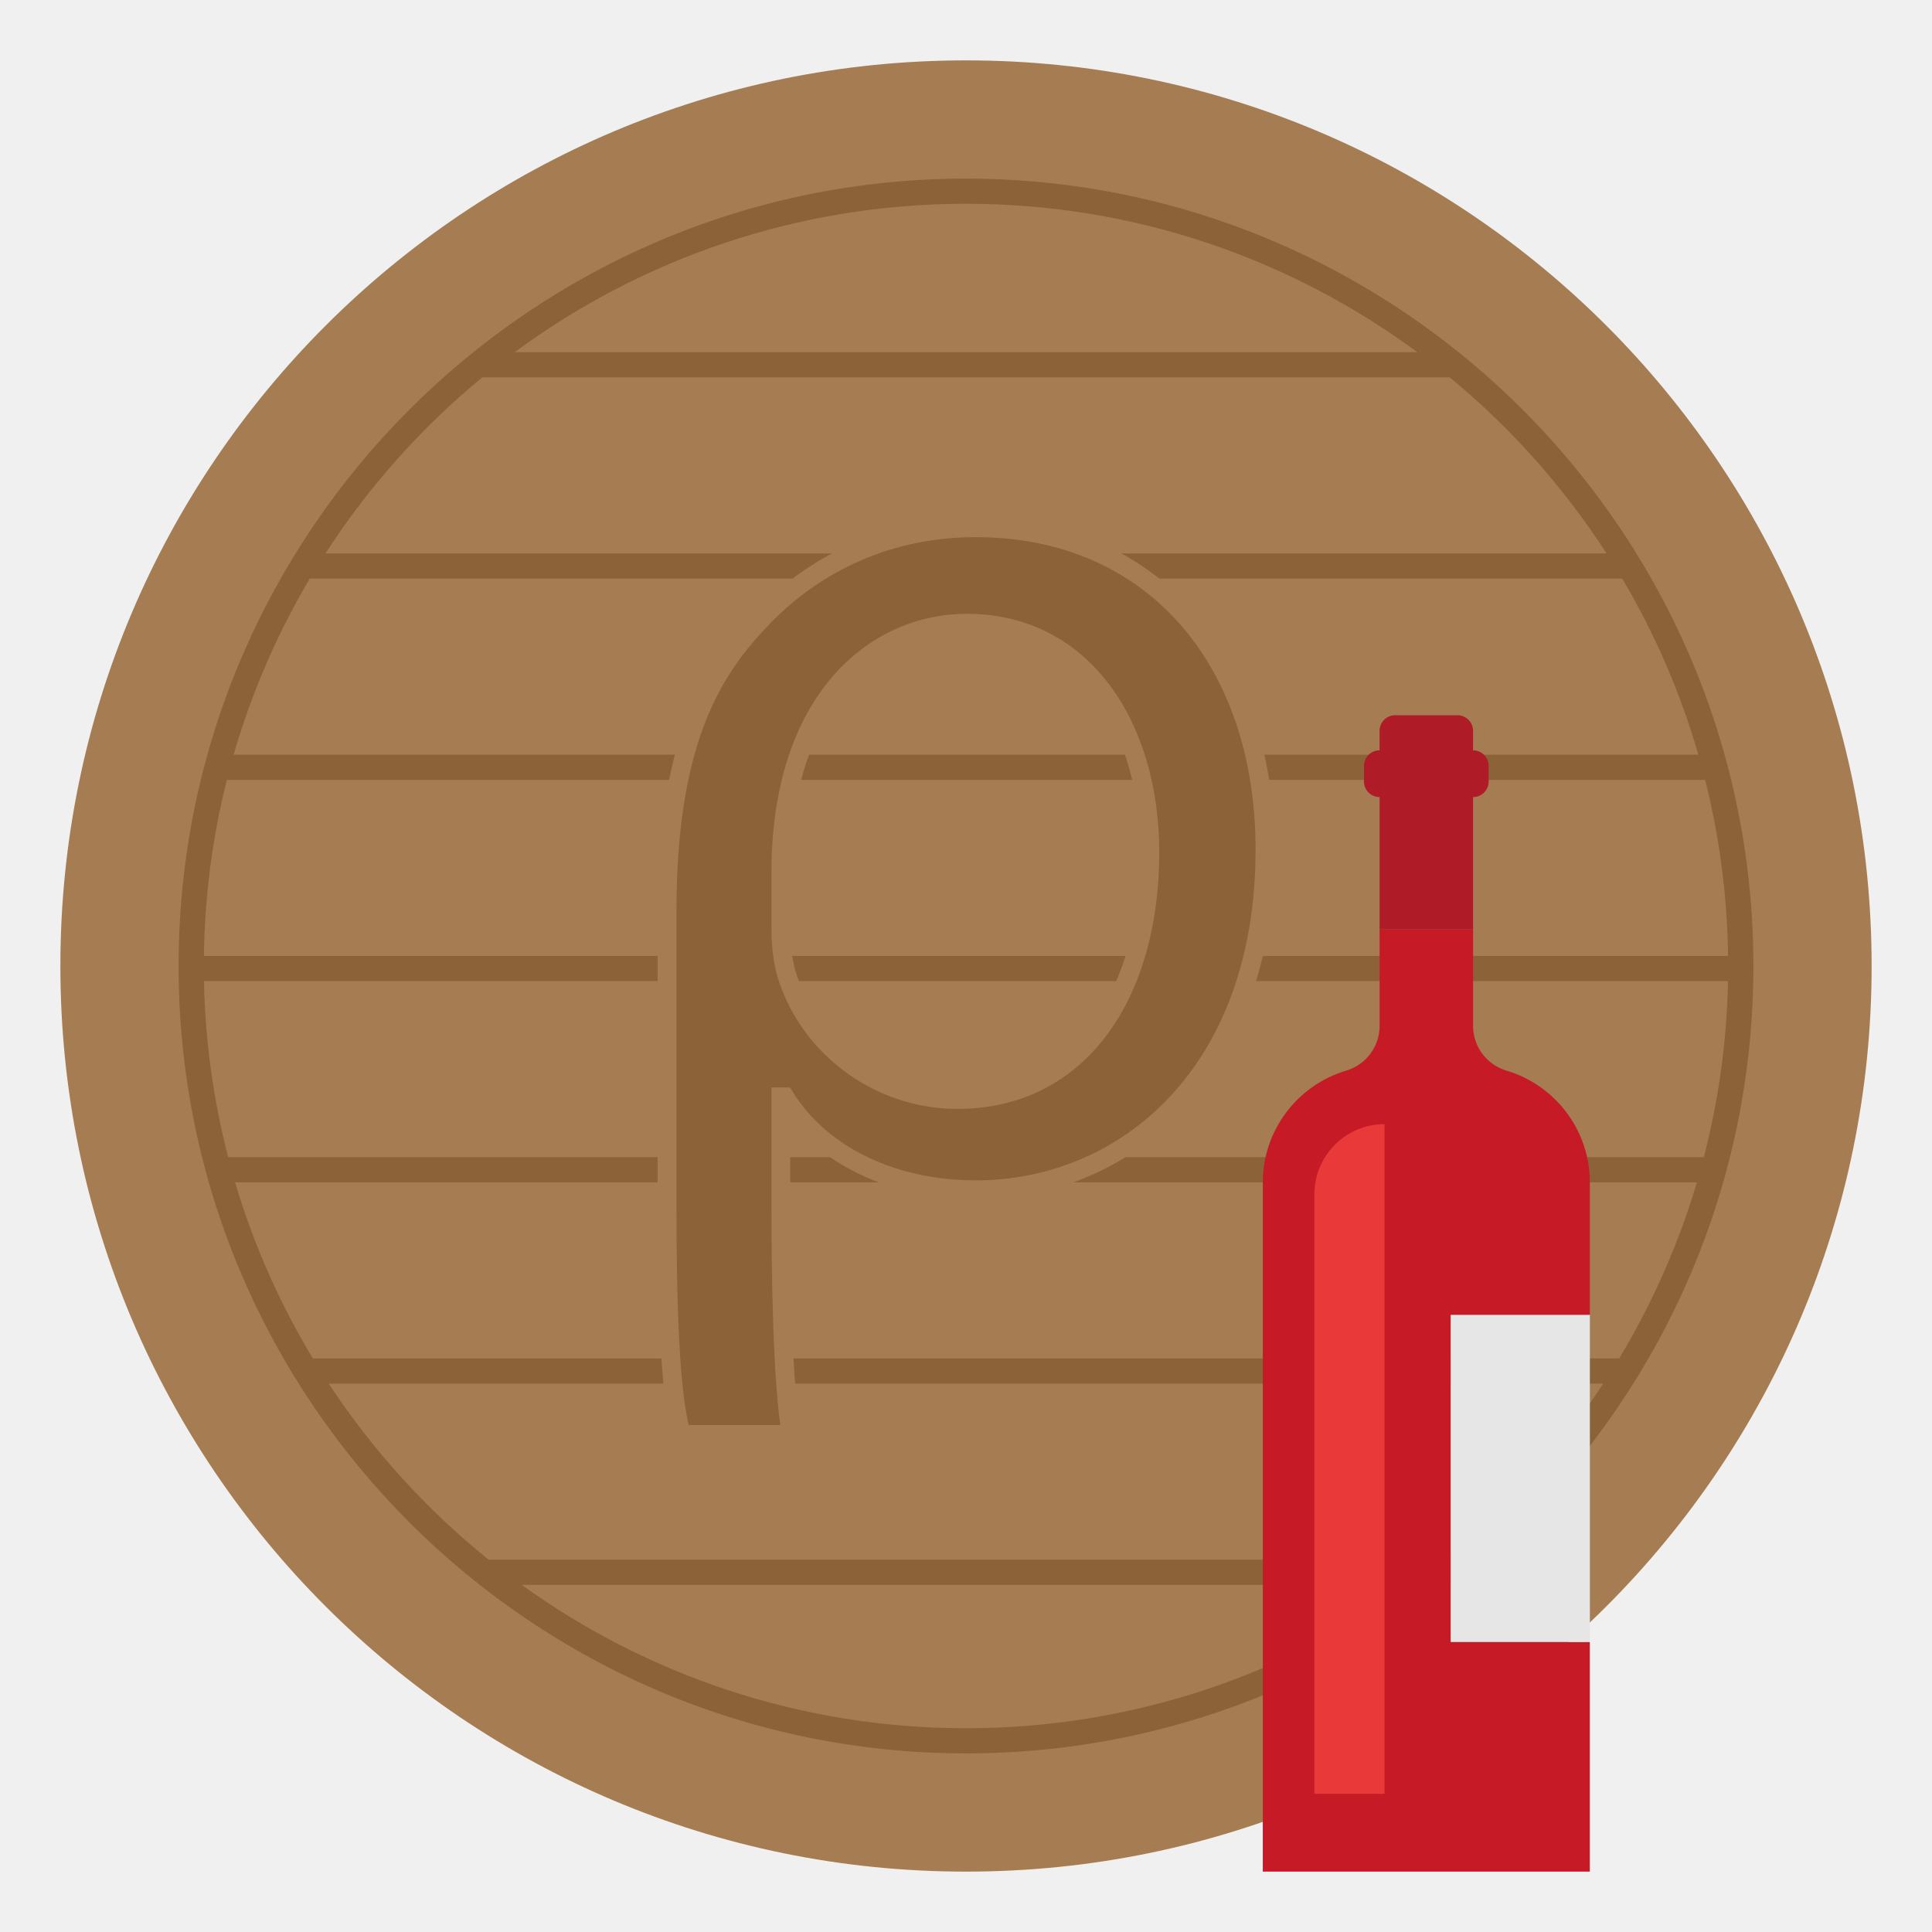
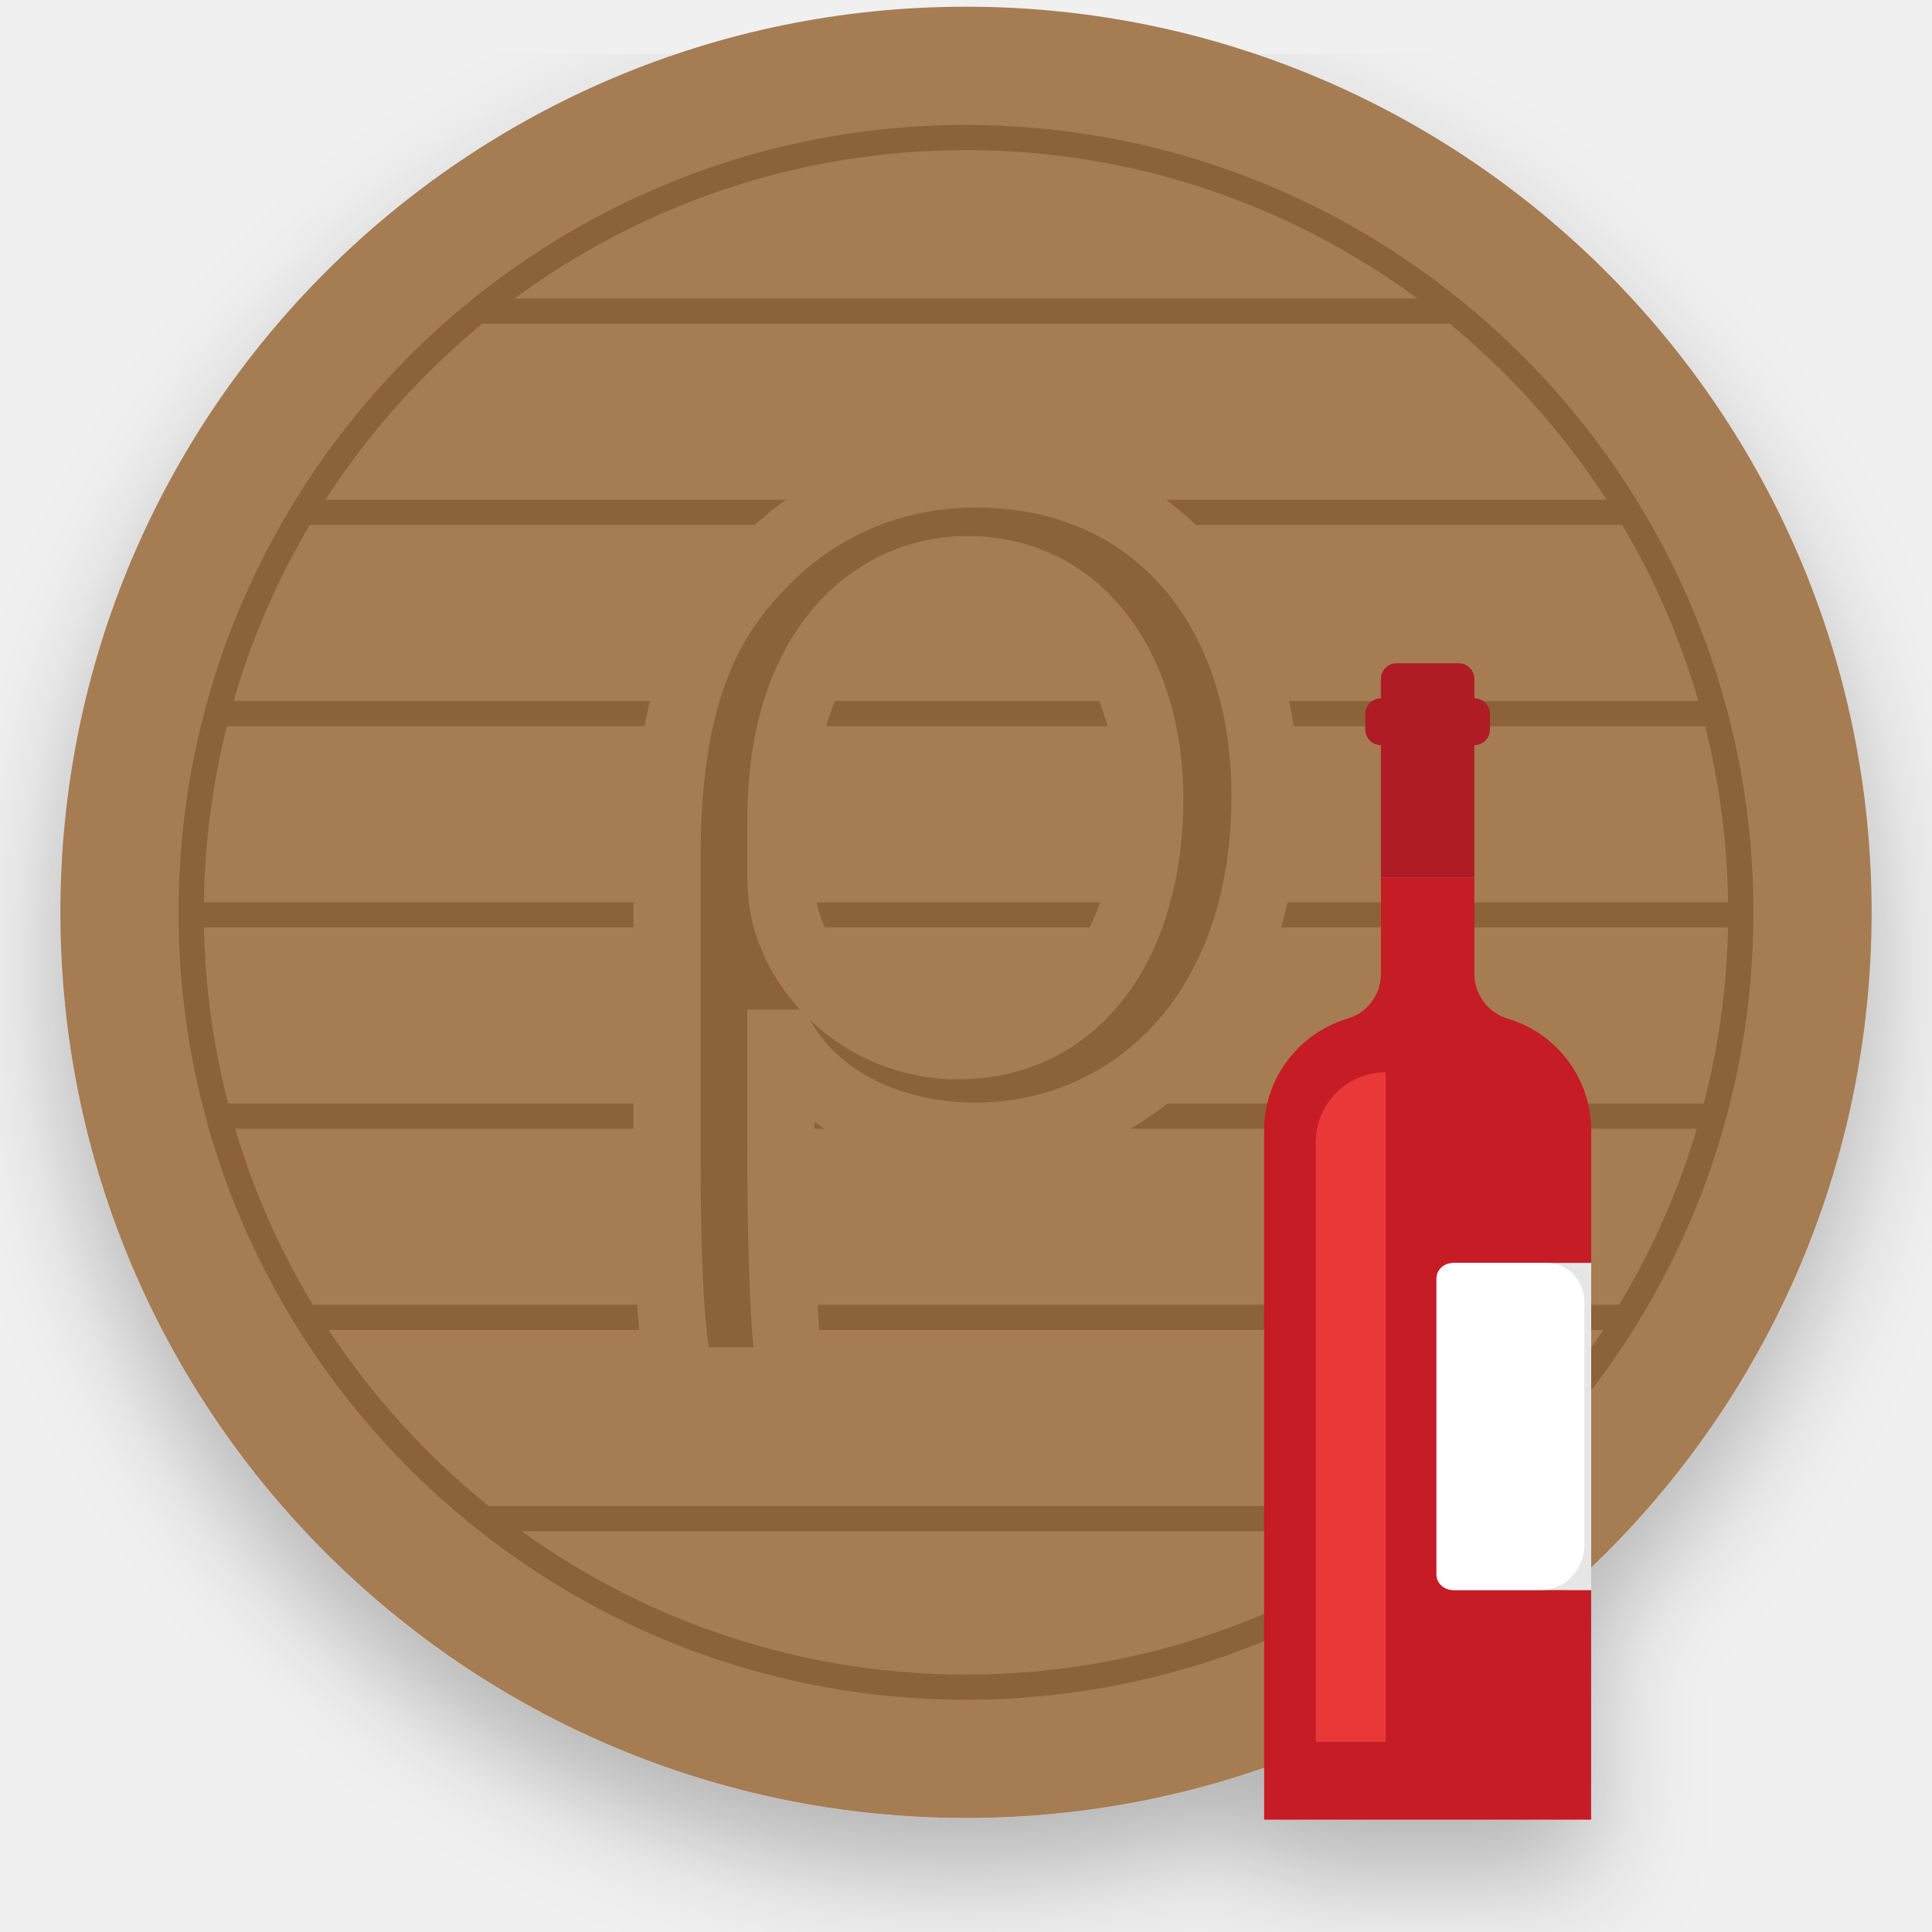
- <svg xmlns="http://www.w3.org/2000/svg" width="512" height="512" viewBox="0 0 512 512" fill="none">
-   <path d="M256 496C388.548 496 496 388.548 496 256C496 123.452 388.548 16 256 16C123.452 16 16 123.452 16 256C16 388.548 123.452 496 256 496Z" fill="#A67C52" />
-   <path d="M386.667 93.44V93.333H386.533C350.76 64.573 305.36 47.333 256 47.333C140.947 47.333 47.333 140.947 47.333 256C47.333 371.053 140.947 464.667 256 464.667C371.053 464.667 464.667 371.053 464.667 256C464.667 190.36 434.2 131.72 386.667 93.44ZM256 54C300.733 54 342.107 68.627 375.613 93.333H136.387C169.893 68.627 211.267 54 256 54ZM127.813 100H384.187C400.333 113.293 414.373 129.04 425.76 146.667H86.24C97.627 129.04 111.667 113.293 127.813 100ZM82.093 153.333H429.907C438.493 167.827 445.307 183.48 450.08 200H61.92C66.693 183.48 73.507 167.827 82.093 153.333ZM60.12 206.667H451.88C455.653 221.64 457.747 237.253 457.96 253.333H54.04C54.253 237.253 56.347 221.64 60.12 206.667ZM138.227 420H373.787C340.613 443.907 299.933 458 256.013 458C212.093 458 171.413 443.907 138.24 420H138.227ZM382.507 413.333H129.493C113.067 400.093 98.733 384.347 87.107 366.667H424.88C413.253 384.347 398.92 400.093 382.493 413.333H382.507ZM429.093 360H82.907C74.173 345.52 67.2 329.867 62.307 313.333H449.693C444.787 329.867 437.813 345.52 429.093 360ZM451.533 306.667H60.467C56.587 291.707 54.373 276.08 54.053 260H457.947C457.627 276.08 455.413 291.707 451.533 306.667Z" fill="#8C6239" />
-   <path d="M180.587 380.147C177.467 369.747 176.773 345.12 176.773 319.12V241.44C176.773 198.107 187.867 178.68 201.04 164.813C213.867 150.947 233.28 139.853 258.6 139.853C305.413 139.853 335.24 174.88 335.24 225.147C335.24 284.44 298.133 315.307 258.6 315.307C236.76 315.307 217.68 306.293 207.973 290.693H206.933V317.733C206.933 337.16 207.28 366.28 209.707 380.147H180.587ZM206.933 245.613C206.933 249.773 207.28 253.933 208.32 257.747C213.867 276.827 232.24 291.373 253.747 291.373C285.987 291.373 304.72 263.64 304.72 225.84C304.72 192.907 287.387 165.16 256.173 165.16C232.253 165.16 206.933 184.92 206.933 231.387V245.6V245.613Z" fill="#8C6239" stroke="#A67C52" stroke-width="5" stroke-miterlimit="10" />
-   <path d="M365.613 211.24V246.32H390.373V211.24C392.653 211.24 394.507 209.387 394.507 207.107V202.973C394.507 200.693 392.653 198.84 390.373 198.84V193.68C390.373 191.4 388.52 189.547 386.24 189.547H369.733C367.453 189.547 365.6 191.4 365.6 193.68V198.84C363.32 198.84 361.467 200.693 361.467 202.973V207.107C361.467 209.387 363.32 211.24 365.6 211.24H365.613Z" fill="#AF1B26" />
-   <path d="M384.453 435.133V348.467H421.333V313.387C421.333 299.36 412.013 287.52 399.213 283.72C393.973 282.16 390.373 277.333 390.373 271.867V246.333H365.613V271.867C365.613 277.333 362.027 282.16 356.773 283.72C343.987 287.52 334.653 299.373 334.653 313.387V496H421.32V435.133H384.44H384.453Z" fill="#C61A27" />
-   <path d="M421.333 348.467H384.453V435.133H421.333V348.467Z" fill="#E6E6E6" />
-   <path d="M366.907 297.907C356.653 297.907 348.333 306.227 348.333 316.48V475.373H366.907V297.907Z" fill="#EA3939" />
+ <svg xmlns="http://www.w3.org/2000/svg" width="144" height="144" viewBox="0 0 144 144" fill="none" style="overflow: visible;">
+   <g filter="url(#dropShadow)">
+     <path d="M72 135.5C109.279 135.5 139.5 105.279 139.5 68C139.5 30.721 109.279 0.5 72 0.5C34.721 0.5 4.5 30.721 4.5 68C4.5 105.279 34.721 135.5 72 135.5Z" fill="#A67C52" />
+     <path d="M108.75 22.28V22.25H108.712C98.651 14.161 85.882 9.312 72 9.312C39.641 9.312 13.312 35.641 13.312 68C13.312 100.359 39.641 126.688 72 126.688C104.359 126.688 130.688 100.359 130.688 68C130.688 49.539 122.119 33.046 108.75 22.28ZM72 11.188C84.581 11.188 96.218 15.301 105.641 22.25H38.359C47.782 15.301 59.419 11.188 72 11.188ZM35.947 24.125H108.053C112.594 27.864 116.543 32.292 119.745 37.25H24.255C27.457 32.292 31.406 27.864 35.947 24.125ZM23.089 39.125H120.911C123.326 43.201 125.243 47.604 126.585 52.25H17.415C18.758 47.604 20.674 43.201 23.089 39.125ZM16.909 54.125H127.091C128.153 58.336 128.741 62.727 128.801 67.25H15.199C15.259 62.727 15.848 58.336 16.909 54.125ZM38.876 114.125H105.128C95.797 120.849 84.356 124.812 72.004 124.812C59.651 124.812 48.21 120.849 38.88 114.125H38.876ZM107.58 112.25H36.42C31.8 108.526 27.769 104.098 24.499 99.125H119.497C116.228 104.098 112.196 108.526 107.576 112.25H107.58ZM120.683 97.25H23.317C20.861 93.177 18.9 88.775 17.524 84.125H126.476C125.096 88.775 123.135 93.177 120.683 97.25ZM126.994 82.25H17.006C15.915 78.043 15.293 73.647 15.203 69.125H128.798C128.707 73.647 128.085 78.043 126.994 82.25Z" fill="#8C6239" />
+     <path d="M50.79 102.916C49.913 99.991 49.718 93.065 49.718 85.752V63.905C49.718 51.717 52.838 46.254 56.543 42.353C60.15 38.453 65.61 35.334 72.731 35.334C85.898 35.334 94.287 45.185 94.287 59.322C94.287 75.999 83.85 84.68 72.731 84.68C66.589 84.68 61.223 82.145 58.493 77.757H58.2V85.362C58.2 90.826 58.298 99.016 58.98 102.916H50.79ZM58.2 65.079C58.2 66.249 58.298 67.418 58.59 68.491C60.15 73.857 65.318 77.948 71.367 77.948C80.434 77.948 85.703 70.148 85.703 59.517C85.703 50.255 80.828 42.451 72.049 42.451C65.322 42.451 58.2 48.008 58.2 61.077V65.075V65.079Z" fill="#8C6239" stroke="#A67C52" stroke-width="5" stroke-miterlimit="10" />
+     <path d="M102.926 55.539V65.405H109.89V55.539C110.532 55.539 111.053 55.017 111.053 54.376V53.214C111.053 52.572 110.532 52.051 109.89 52.051V50.6C109.89 49.959 109.369 49.438 108.728 49.438H104.085C103.444 49.438 102.923 49.959 102.923 50.6V52.051C102.282 52.051 101.76 52.572 101.76 53.214V54.376C101.76 55.017 102.282 55.539 102.923 55.539H102.926Z" fill="#AF1B26" />
+     <path d="M108.225 118.509V94.134H118.597V84.267C118.597 80.322 115.976 76.992 112.376 75.924C110.903 75.485 109.89 74.127 109.89 72.59V65.409H102.926V72.59C102.926 74.127 101.917 75.485 100.44 75.924C96.844 76.992 94.219 80.326 94.219 84.267V135.627H118.594V118.509H108.221H108.225Z" fill="#C61A27" />
+     <path d="M118.598 94.134H108.225V118.509H118.598V94.134Z" fill="#E6E6E6" />
+     <path d="M108.296 118.509H114.863C116.644 118.509 118.091 116.998 118.091 115.134V97.036C118.091 95.435 116.85 94.134 115.316 94.134H108.296C107.614 94.134 107.062 94.655 107.062 95.296V117.35C107.062 117.991 107.614 118.513 108.296 118.513V118.509Z" fill="white" />
+     <path d="M103.29 79.914C100.406 79.914 98.066 82.254 98.066 85.137V129.826H103.29V79.914Z" fill="#EA3939" />
+   </g>
+   <defs>
+     <filter id="dropShadow" x="-50%" y="-50%" width="200%" height="200%">
+       <feDropShadow dx="0" dy="4" stdDeviation="4" flood-color="black" flood-opacity="0.25" />
+     </filter>
+   </defs>
</svg>
